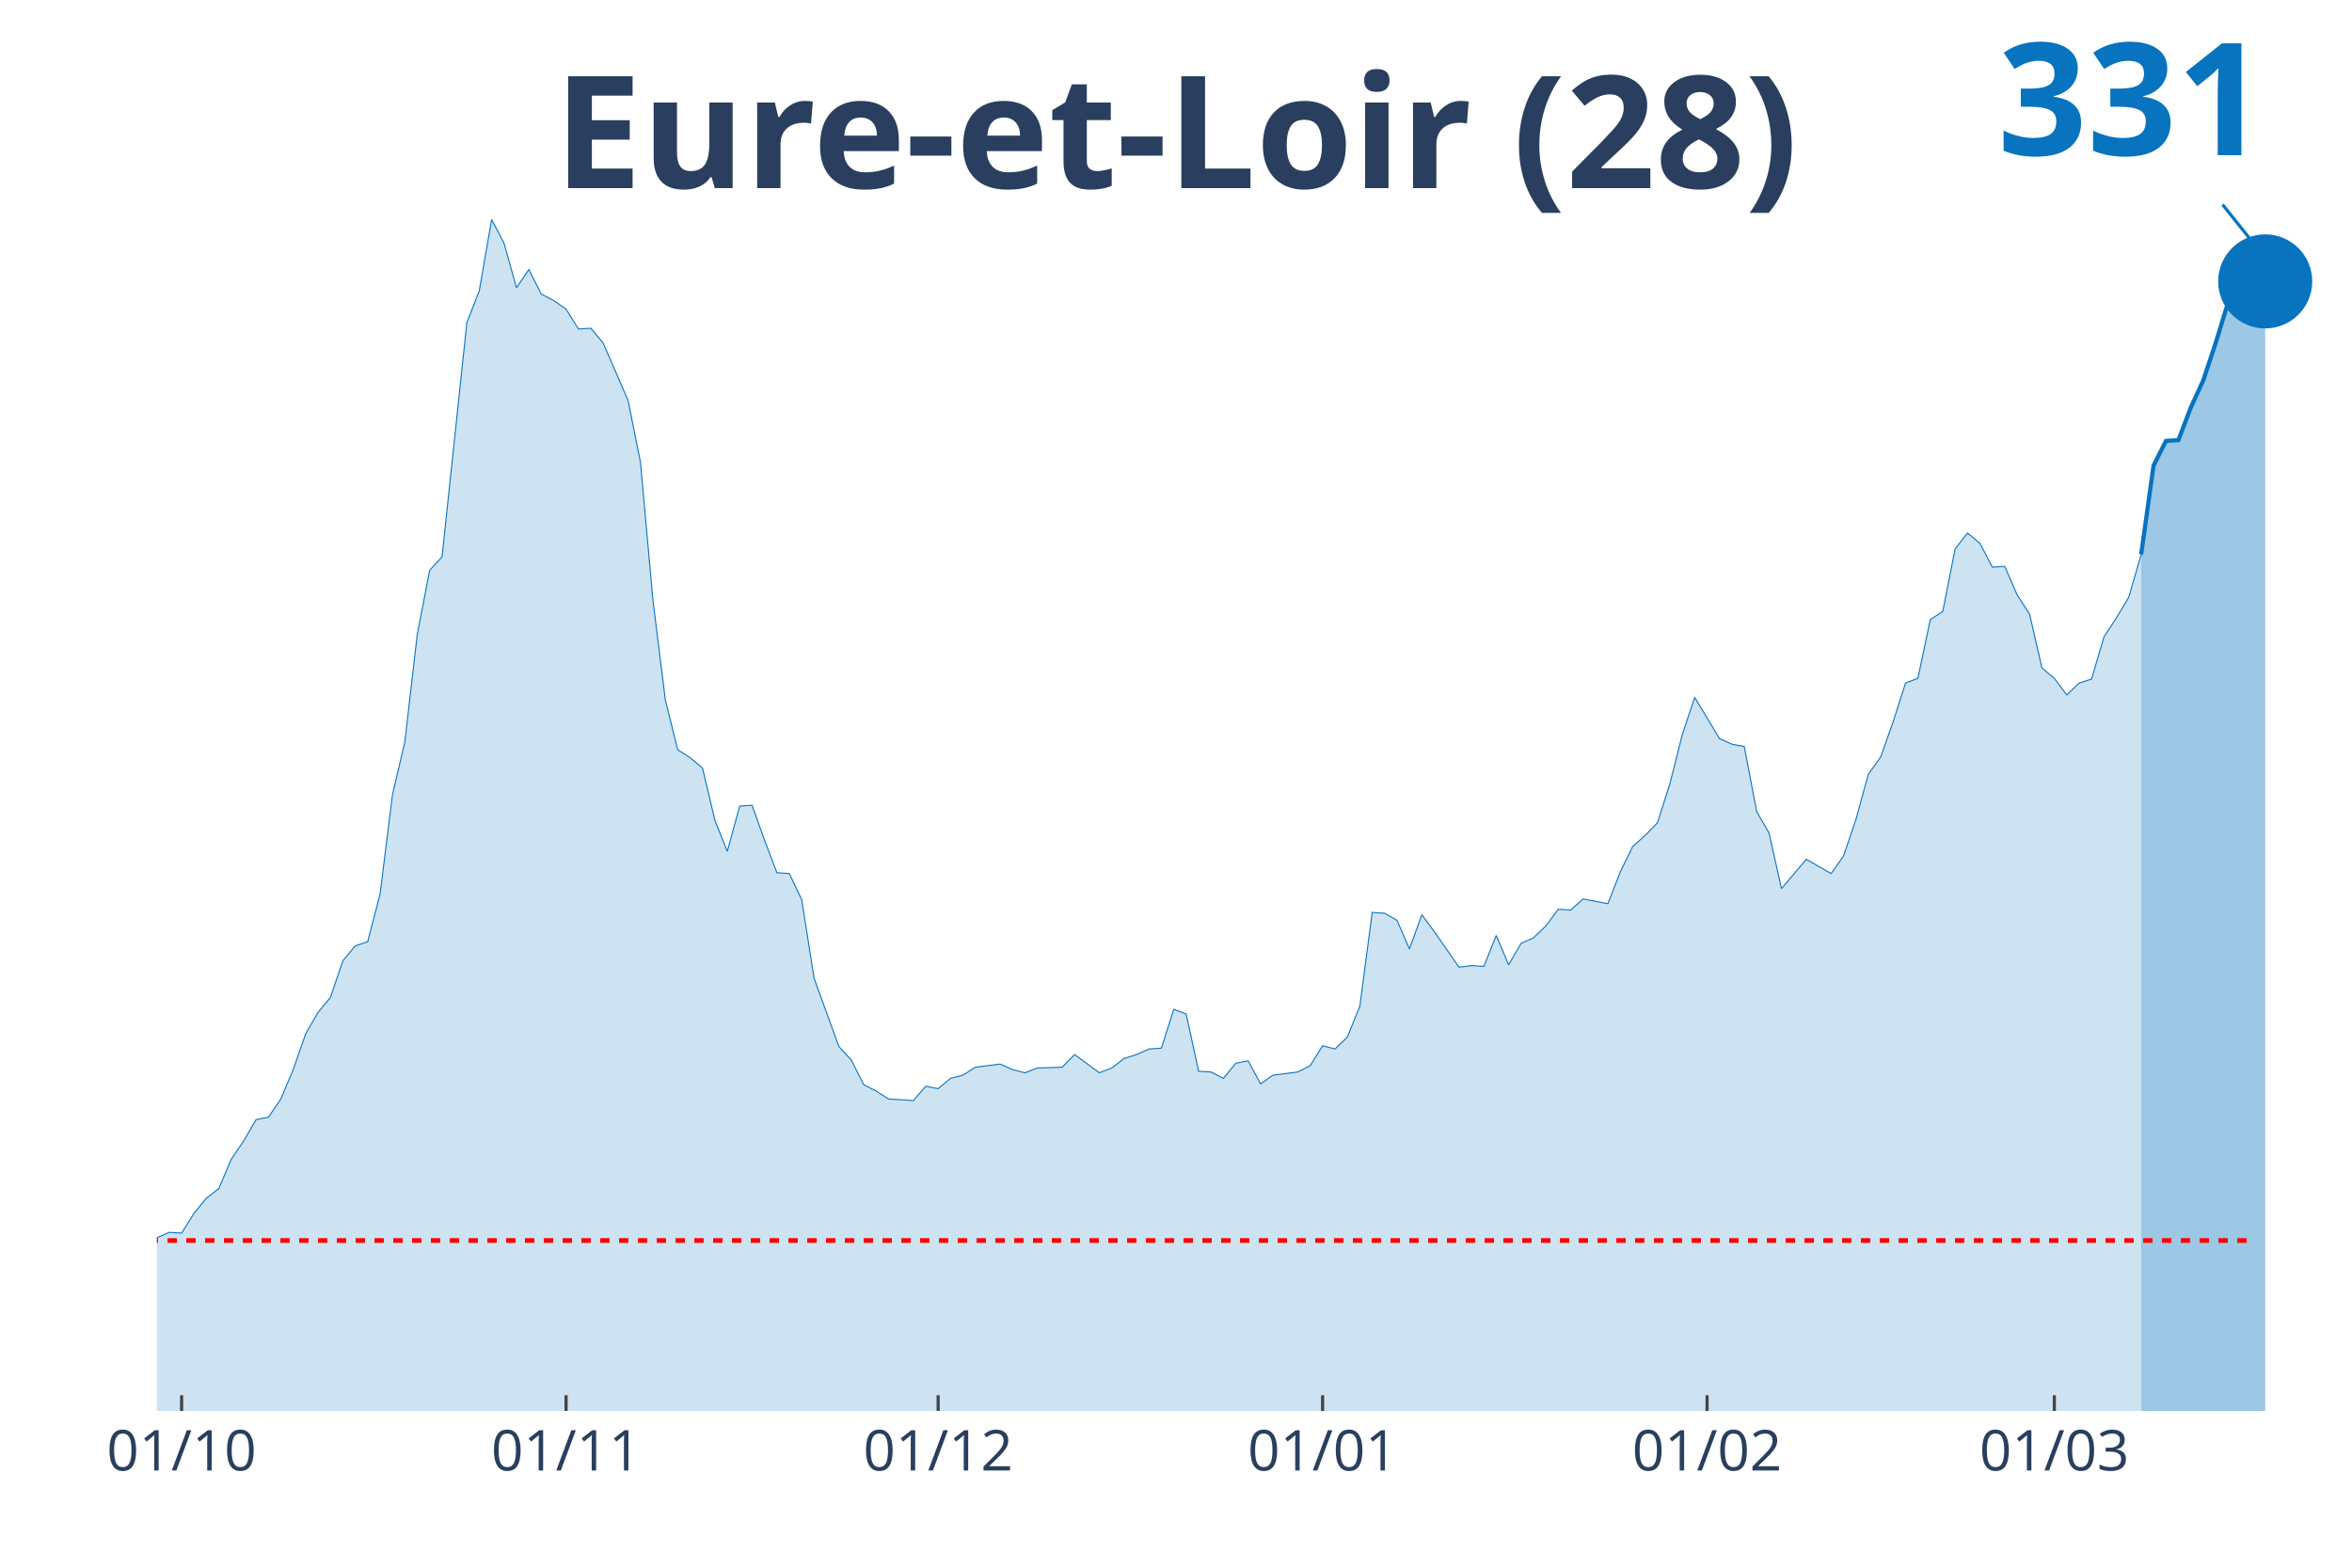
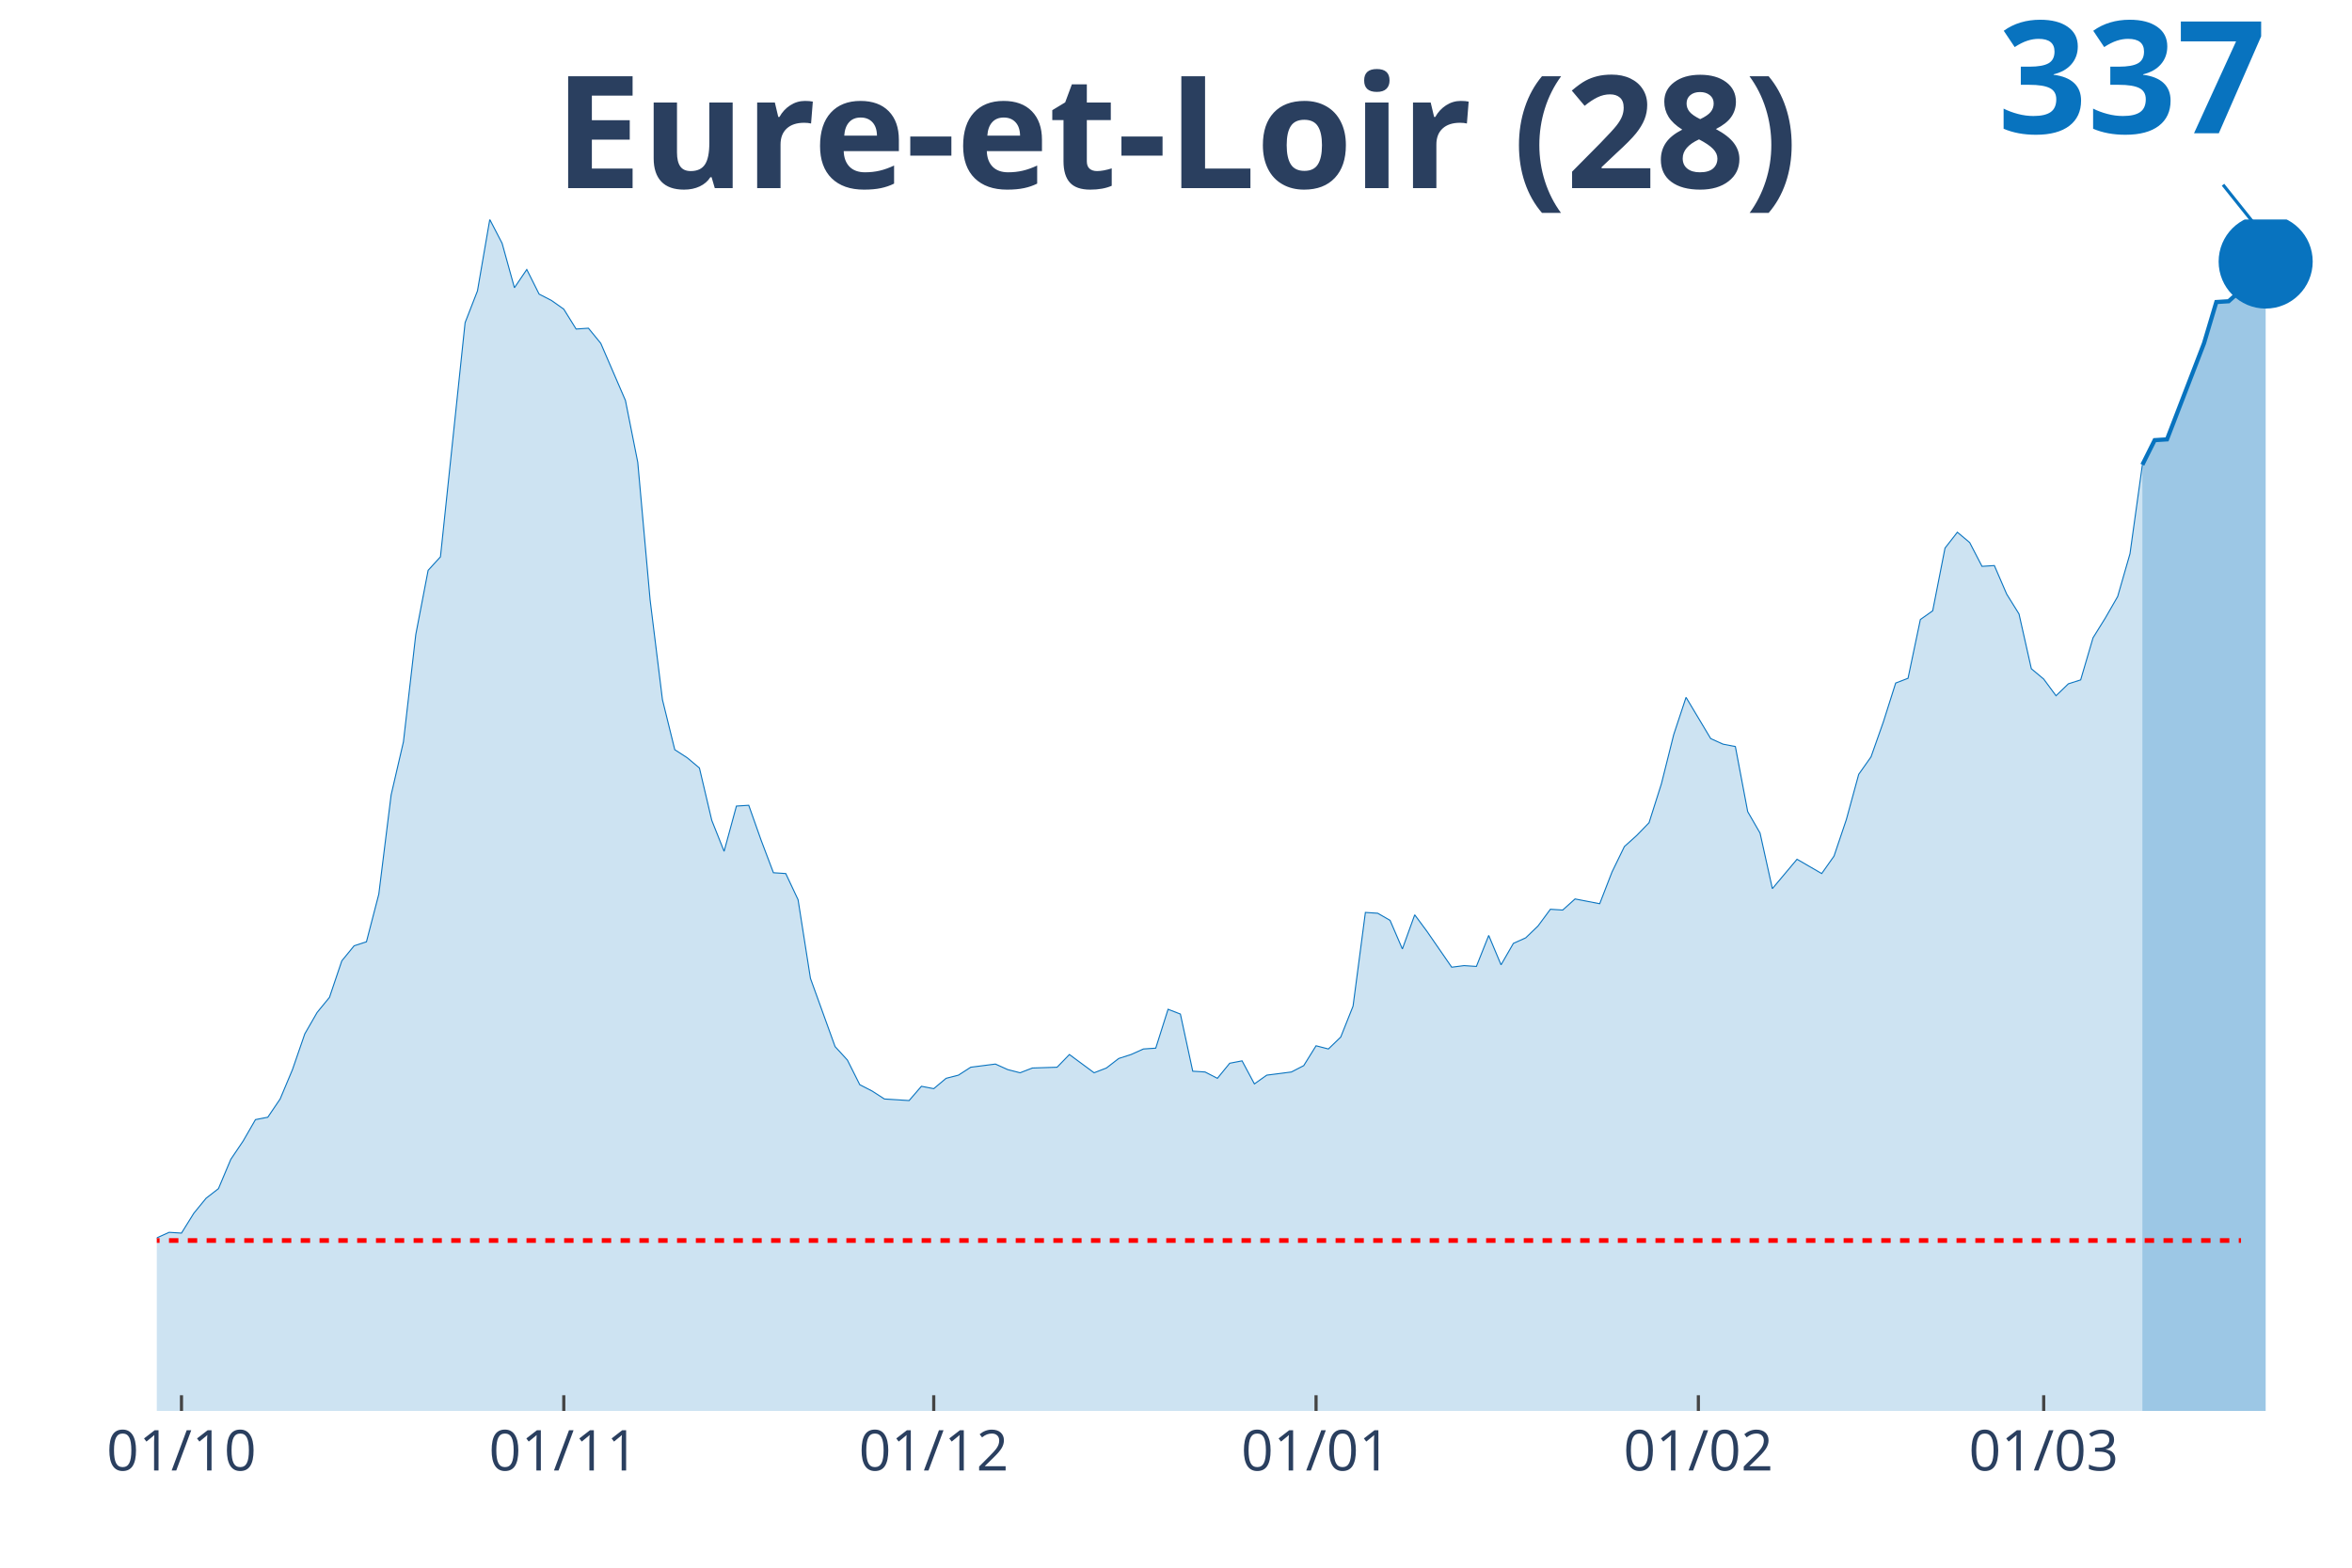
<svg xmlns="http://www.w3.org/2000/svg" class="main-svg" width="1125" height="750" style="" viewBox="0 0 750 500">
  <rect x="0" y="0" width="750" height="500" style="fill: rgb(0, 0, 0); fill-opacity: 0;" />
-   <defs id="defs-04794d">
+   <defs id="defs-d29895">
    <g class="clips">
-       <clipPath id="clip04794dxyplot" class="plotclip">
+       <clipPath id="clipd29895xyplot" class="plotclip">
        <rect width="700" height="380" />
      </clipPath>
-       <clipPath class="axesclip" id="clip04794dx">
+       <clipPath class="axesclip" id="clipd29895x">
        <rect x="50" y="0" width="700" height="500" />
      </clipPath>
-       <clipPath class="axesclip" id="clip04794dy">
+       <clipPath class="axesclip" id="clipd29895y">
        <rect x="0" y="70" width="750" height="380" />
      </clipPath>
-       <clipPath class="axesclip" id="clip04794dxy">
+       <clipPath class="axesclip" id="clipd29895xy">
        <rect x="50" y="70" width="700" height="380" />
      </clipPath>
    </g>
    <g class="gradients" />
  </defs>
  <g class="bglayer">
    <rect class="bg" x="50" y="70" width="700" height="380" style="fill: rgb(0, 0, 0); fill-opacity: 0; stroke-width: 0;" />
  </g>
  <g class="layer-below">
    <g class="imagelayer" />
    <g class="shapelayer" />
  </g>
  <g class="cartesianlayer">
    <g class="subplot xy">
      <g class="layer-subplot">
        <g class="shapelayer" />
        <g class="imagelayer" />
      </g>
      <g class="gridlayer">
        <g class="x">
-           <path class="xgrid crisp" transform="translate(57.91,0)" d="M0,70v380" style="stroke: rgb(255, 255, 255); stroke-opacity: 1; stroke-width: 1px;" />
-           <path class="xgrid crisp" transform="translate(180.51,0)" d="M0,70v380" style="stroke: rgb(255, 255, 255); stroke-opacity: 1; stroke-width: 1px;" />
-           <path class="xgrid crisp" transform="translate(299.15,0)" d="M0,70v380" style="stroke: rgb(255, 255, 255); stroke-opacity: 1; stroke-width: 1px;" />
-           <path class="xgrid crisp" transform="translate(421.75,0)" d="M0,70v380" style="stroke: rgb(255, 255, 255); stroke-opacity: 1; stroke-width: 1px;" />
-           <path class="xgrid crisp" transform="translate(544.35,0)" d="M0,70v380" style="stroke: rgb(255, 255, 255); stroke-opacity: 1; stroke-width: 1px;" />
-           <path class="xgrid crisp" transform="translate(655.08,0)" d="M0,70v380" style="stroke: rgb(255, 255, 255); stroke-opacity: 1; stroke-width: 1px;" />
+           <path class="xgrid crisp" transform="translate(57.87,0)" d="M0,70v380" style="stroke: rgb(255, 255, 255); stroke-opacity: 1; stroke-width: 1px;" />
+           <path class="xgrid crisp" transform="translate(179.78,0)" d="M0,70v380" style="stroke: rgb(255, 255, 255); stroke-opacity: 1; stroke-width: 1px;" />
+           <path class="xgrid crisp" transform="translate(297.75,0)" d="M0,70v380" style="stroke: rgb(255, 255, 255); stroke-opacity: 1; stroke-width: 1px;" />
+           <path class="xgrid crisp" transform="translate(419.66,0)" d="M0,70v380" style="stroke: rgb(255, 255, 255); stroke-opacity: 1; stroke-width: 1px;" />
+           <path class="xgrid crisp" transform="translate(541.57,0)" d="M0,70v380" style="stroke: rgb(255, 255, 255); stroke-opacity: 1; stroke-width: 1px;" />
+           <path class="xgrid crisp" transform="translate(651.69,0)" d="M0,70v380" style="stroke: rgb(255, 255, 255); stroke-opacity: 1; stroke-width: 1px;" />
        </g>
        <g class="y" />
      </g>
      <g class="zerolinelayer" />
      <path class="xlines-below" />
      <path class="ylines-below" />
      <g class="overlines-below" />
      <g class="xaxislayer-below" />
      <g class="yaxislayer-below" />
      <g class="overaxes-below" />
-       <g class="plot" transform="translate(50, 70)" clip-path="url('#clip04794dxyplot')">
+       <g class="plot" transform="translate(50, 70)" clip-path="url('#clipd29895xyplot')">
        <g class="scatterlayer mlayer">
-           <g class="trace scatter trace35656a" style="stroke-miterlimit: 2;">
+           <g class="trace scatter trace9946a2" style="stroke-miterlimit: 2;">
            <g class="fills">
              <g>
-                 <path class="js-fill" d="M632.77,380L-537.85,380L-537.85,372.15L-518.08,375.44L-514.12,376.2L-486.44,374.94L-482.49,374.18L-454.8,375.19L-450.85,374.43L-403.39,378.73L-399.44,378.73L-359.89,374.18L-355.93,373.92L-351.98,373.92L-348.02,369.11L-324.29,372.91L-320.34,377.72L-288.7,378.73L-284.75,376.96L-233.33,371.65L-229.38,369.62L-225.42,366.84L-221.47,368.1L-201.69,365.82L-197.74,361.52L-181.92,357.72L-177.97,354.68L-170.06,358.48L-166.1,355.19L-154.24,355.44L-150.28,354.94L-138.42,351.9L-134.46,351.9L-122.6,349.11L-118.64,346.84L-102.82,339.24L-98.87,333.42L-94.92,321.77L-90.96,321.27L-79.1,320.51L-75.14,320.51L-71.19,322.28L-67.23,331.9L-63.28,326.84L-59.32,325.82L-55.37,326.08L-51.41,324.81L-47.46,325.32L-43.5,323.29L-39.55,322.28L-35.59,324.3L-31.64,322.28L-27.68,322.53L-23.73,324.3L-19.77,323.8L-15.82,325.82L-11.86,323.54L-7.91,326.58L-3.95,330.89L0,324.81L3.95,323.04L7.91,323.29L11.86,316.96L15.82,312.15L19.77,309.11L23.73,299.75L27.68,293.92L31.64,287.09L35.59,286.33L39.55,280.51L43.5,271.14L47.46,259.75L51.41,252.91L55.37,248.1L59.32,236.46L63.28,231.65L67.23,230.38L71.19,215.19L75.14,183.54L79.1,166.58L83.05,132.41L87.01,111.9L90.96,107.59L98.87,32.91L102.82,22.78L106.78,0L110.73,7.59L114.69,21.77L118.64,15.95L122.6,23.8L126.55,25.82L130.51,28.61L134.46,34.94L138.42,34.68L142.37,39.49L150.28,57.72L154.24,77.47L158.19,121.27L162.15,153.16L166.1,169.11L170.06,171.65L174.01,174.94L177.97,191.65L181.92,201.52L185.88,187.09L189.83,186.84L193.79,197.97L197.74,208.35L201.69,208.61L205.65,216.96L209.6,242.03L217.51,263.8L221.47,268.1L225.42,275.95L229.38,277.97L233.33,280.51L237.29,280.76L241.24,281.01L245.2,276.46L249.15,277.22L253.11,273.92L257.06,272.91L261.02,270.38L268.93,269.37L272.88,271.14L276.84,272.15L280.79,270.63L288.7,270.38L292.66,266.33L300.56,272.15L304.52,270.63L308.47,267.59L312.43,266.33L316.38,264.56L320.34,264.3L324.29,251.9L328.25,253.42L332.2,271.65L336.16,271.9L340.11,273.92L344.07,269.11L348.02,268.35L351.98,275.7L355.93,272.91L359.89,272.41L363.84,271.9L367.8,269.87L371.75,263.54L375.71,264.56L379.66,260.76L383.62,250.89L387.57,221.01L391.53,221.27L395.48,223.54L399.44,232.66L403.39,221.77L407.34,227.09L415.25,238.48L419.21,237.97L423.16,238.23L427.12,228.35L431.07,237.72L435.03,230.89L438.98,229.11L442.94,225.32L446.89,220L450.85,220.25L454.8,216.71L458.76,217.47L462.71,218.23L466.67,208.1L470.62,200L474.58,196.46L478.53,192.41L482.49,180L486.44,164.3L490.4,152.41L498.31,165.57L502.26,167.34L506.21,168.1L510.17,188.86L514.12,195.7L518.08,213.42L525.99,204.05L529.94,206.33L533.9,208.61L537.85,203.04L541.81,191.39L545.76,176.96L549.72,171.39L553.67,160.25L557.63,147.85L561.58,146.33L565.54,127.59L569.49,125.06L573.45,105.06L577.4,100L581.36,103.29L585.31,110.89L589.27,110.63L593.22,119.75L597.18,125.82L601.13,143.04L605.08,146.33L609.04,151.65L612.99,147.85L616.95,146.58L620.9,133.16L624.86,127.09L628.81,120.51L632.77,106.84" style="fill: rgb(8, 115, 191); fill-opacity: 0.2; stroke-width: 0;" />
+                 <path class="js-fill" d="M633.15,380L-534.83,380L-534.83,372.15L-515.17,375.44L-511.24,376.2L-483.71,374.94L-479.78,374.18L-452.25,375.19L-448.31,374.43L-401.12,378.73L-397.19,378.73L-357.87,374.18L-353.93,373.92L-350,373.92L-346.07,369.11L-322.47,372.91L-318.54,377.72L-287.08,378.73L-283.15,376.96L-232.02,371.65L-228.09,369.62L-224.16,366.84L-220.22,368.1L-200.56,365.82L-196.63,361.52L-180.9,357.72L-176.97,354.68L-169.1,358.48L-165.17,355.19L-153.37,355.44L-149.44,354.94L-137.64,351.9L-133.71,351.9L-121.91,349.11L-117.98,346.84L-102.25,339.24L-98.31,333.42L-94.38,321.77L-90.45,321.27L-78.65,320.51L-74.72,320.51L-70.79,322.28L-66.85,331.9L-62.92,326.84L-58.99,325.82L-55.06,326.08L-51.12,324.81L-47.19,325.32L-43.26,323.29L-39.33,322.28L-35.39,324.3L-31.46,322.28L-27.53,322.53L-23.6,324.3L-19.66,323.8L-15.73,325.82L-11.8,323.54L-7.87,326.58L-3.93,330.89L0,324.81L3.93,323.04L7.87,323.29L11.8,316.96L15.73,312.15L19.66,309.11L23.6,299.75L27.53,293.92L31.46,287.09L35.39,286.33L39.33,280.51L43.26,271.14L47.19,259.75L51.12,252.91L55.06,248.1L58.99,236.46L62.92,231.65L66.85,230.38L70.79,215.19L74.72,183.54L78.65,166.58L82.58,132.41L86.52,111.9L90.45,107.59L98.31,32.91L102.25,22.78L106.18,0L110.11,7.59L114.04,21.77L117.98,15.95L121.91,23.8L125.84,25.82L129.78,28.61L133.71,34.94L137.64,34.68L141.57,39.49L149.44,57.72L153.37,77.47L157.3,121.27L161.24,153.16L165.17,169.11L169.1,171.65L173.03,174.94L176.97,191.65L180.9,201.52L184.83,187.09L188.76,186.84L192.7,197.97L196.63,208.35L200.56,208.61L204.49,216.96L208.43,242.03L216.29,263.8L220.22,268.1L224.16,275.95L228.09,277.97L232.02,280.51L235.96,280.76L239.89,281.01L243.82,276.46L247.75,277.22L251.69,273.92L255.62,272.91L259.55,270.38L267.42,269.37L271.35,271.14L275.28,272.15L279.21,270.63L287.08,270.38L291.01,266.33L298.88,272.15L302.81,270.63L306.74,267.59L310.67,266.33L314.61,264.56L318.54,264.3L322.47,251.9L326.4,253.42L330.34,271.65L334.27,271.9L338.2,273.92L342.13,269.11L346.07,268.35L350,275.7L353.93,272.91L357.87,272.41L361.8,271.9L365.73,269.87L369.66,263.54L373.6,264.56L377.53,260.76L381.46,250.89L385.39,221.01L389.33,221.27L393.26,223.54L397.19,232.66L401.12,221.77L405.06,227.09L412.92,238.48L416.85,237.97L420.79,238.23L424.72,228.35L428.65,237.72L432.58,230.89L436.52,229.11L440.45,225.32L444.38,220L448.31,220.25L452.25,216.71L456.18,217.47L460.11,218.23L464.04,208.1L467.98,200L471.91,196.46L475.84,192.41L479.78,180L483.71,164.3L487.64,152.41L495.51,165.57L499.44,167.34L503.37,168.1L507.3,188.86L511.24,195.7L515.17,213.42L523.03,204.05L526.97,206.33L530.9,208.61L534.83,203.04L538.76,191.39L542.7,176.96L546.63,171.39L550.56,160.25L554.49,147.85L558.43,146.33L562.36,127.59L566.29,124.81L570.22,104.81L574.16,99.75L578.09,103.04L582.02,110.63L585.96,110.38L589.89,119.49L593.82,125.82L597.75,143.29L601.69,146.58L605.62,151.9L609.55,148.1L613.48,146.84L617.42,133.42L621.35,127.09L625.28,120.25L629.21,106.58L633.15,78.23" style="fill: rgb(8, 115, 191); fill-opacity: 0.2; stroke-width: 0;" />
              </g>
            </g>
            <g class="errorbars" />
            <g class="lines">
-               <path class="js-line" d="M-537.85,372.15L-518.08,375.44L-514.12,376.2L-486.44,374.94L-482.49,374.18L-454.8,375.19L-450.85,374.43L-403.39,378.73L-399.44,378.73L-359.89,374.18L-355.93,373.92L-351.98,373.92L-348.02,369.11L-324.29,372.91L-320.34,377.72L-288.7,378.73L-284.75,376.96L-233.33,371.65L-229.38,369.62L-225.42,366.84L-221.47,368.1L-201.69,365.82L-197.74,361.52L-181.92,357.72L-177.97,354.68L-170.06,358.48L-166.1,355.19L-154.24,355.44L-150.28,354.94L-138.42,351.9L-134.46,351.9L-122.6,349.11L-118.64,346.84L-102.82,339.24L-98.87,333.42L-94.92,321.77L-90.96,321.27L-79.1,320.51L-75.14,320.51L-71.19,322.28L-67.23,331.9L-63.28,326.84L-59.32,325.82L-55.37,326.08L-51.41,324.81L-47.46,325.32L-43.5,323.29L-39.55,322.28L-35.59,324.3L-31.64,322.28L-27.68,322.53L-23.73,324.3L-19.77,323.8L-15.82,325.82L-11.86,323.54L-7.91,326.58L-3.95,330.89L0,324.81L3.95,323.04L7.91,323.29L11.86,316.96L15.82,312.15L19.77,309.11L23.73,299.75L27.68,293.92L31.64,287.09L35.59,286.33L39.55,280.51L43.5,271.14L47.46,259.75L51.41,252.91L55.37,248.1L59.32,236.46L63.28,231.65L67.23,230.38L71.19,215.19L75.14,183.54L79.1,166.58L83.05,132.41L87.01,111.9L90.96,107.59L98.87,32.91L102.82,22.78L106.78,0L110.73,7.59L114.69,21.77L118.64,15.95L122.6,23.8L126.55,25.82L130.51,28.61L134.46,34.94L138.42,34.68L142.37,39.49L150.28,57.72L154.24,77.47L158.19,121.27L162.15,153.16L166.1,169.11L170.06,171.65L174.01,174.94L177.97,191.65L181.92,201.52L185.88,187.09L189.83,186.84L193.79,197.97L197.74,208.35L201.69,208.61L205.65,216.96L209.6,242.03L217.51,263.8L221.47,268.1L225.42,275.95L229.38,277.97L233.33,280.51L237.29,280.76L241.24,281.01L245.2,276.46L249.15,277.22L253.11,273.92L257.06,272.91L261.02,270.38L268.93,269.37L272.88,271.14L276.84,272.15L280.79,270.63L288.7,270.38L292.66,266.33L300.56,272.15L304.52,270.63L308.47,267.59L312.43,266.33L316.38,264.56L320.34,264.3L324.29,251.9L328.25,253.42L332.2,271.65L336.16,271.9L340.11,273.92L344.07,269.11L348.02,268.35L351.98,275.7L355.93,272.91L359.89,272.41L363.84,271.9L367.8,269.87L371.75,263.54L375.71,264.56L379.66,260.76L383.62,250.89L387.57,221.01L391.53,221.27L395.48,223.54L399.44,232.66L403.39,221.77L407.34,227.09L415.25,238.48L419.21,237.97L423.16,238.23L427.12,228.35L431.07,237.72L435.03,230.89L438.98,229.11L442.94,225.32L446.89,220L450.85,220.25L454.8,216.71L458.76,217.47L462.71,218.23L466.67,208.1L470.62,200L474.58,196.46L478.53,192.41L482.49,180L486.44,164.3L490.4,152.41L498.31,165.57L502.26,167.34L506.21,168.1L510.17,188.86L514.12,195.7L518.08,213.42L525.99,204.05L529.94,206.33L533.9,208.61L537.85,203.04L541.81,191.39L545.76,176.96L549.72,171.39L553.67,160.25L557.63,147.85L561.58,146.33L565.54,127.59L569.49,125.06L573.45,105.06L577.4,100L581.36,103.29L585.31,110.89L589.27,110.63L593.22,119.75L597.18,125.82L601.13,143.04L605.08,146.33L609.04,151.65L612.99,147.85L616.95,146.58L620.9,133.16L624.86,127.09L628.81,120.51L632.77,106.84" style="vector-effect: non-scaling-stroke; fill: none; stroke: rgb(8, 115, 191); stroke-opacity: 1; stroke-width: 0.5px; opacity: 1;" />
+               <path class="js-line" d="M-534.83,372.15L-515.17,375.44L-511.24,376.2L-483.71,374.94L-479.78,374.18L-452.25,375.19L-448.31,374.43L-401.12,378.73L-397.19,378.73L-357.87,374.18L-353.93,373.92L-350,373.92L-346.07,369.11L-322.47,372.91L-318.54,377.72L-287.08,378.73L-283.15,376.96L-232.02,371.65L-228.09,369.62L-224.16,366.84L-220.22,368.1L-200.56,365.82L-196.63,361.52L-180.9,357.72L-176.97,354.68L-169.1,358.48L-165.17,355.19L-153.37,355.44L-149.44,354.94L-137.64,351.9L-133.71,351.9L-121.91,349.11L-117.98,346.84L-102.25,339.24L-98.31,333.42L-94.38,321.77L-90.45,321.27L-78.65,320.51L-74.72,320.51L-70.79,322.28L-66.85,331.9L-62.92,326.84L-58.99,325.82L-55.06,326.08L-51.12,324.81L-47.19,325.32L-43.26,323.29L-39.33,322.28L-35.39,324.3L-31.46,322.28L-27.53,322.53L-23.6,324.3L-19.66,323.8L-15.73,325.82L-11.8,323.54L-7.87,326.58L-3.93,330.89L0,324.81L3.93,323.04L7.87,323.29L11.8,316.96L15.73,312.15L19.66,309.11L23.6,299.75L27.53,293.92L31.46,287.09L35.39,286.33L39.33,280.51L43.26,271.14L47.19,259.75L51.12,252.91L55.06,248.1L58.99,236.46L62.92,231.65L66.85,230.38L70.79,215.19L74.72,183.54L78.65,166.58L82.58,132.41L86.52,111.9L90.45,107.59L98.31,32.91L102.25,22.78L106.18,0L110.11,7.59L114.04,21.77L117.98,15.95L121.91,23.8L125.84,25.82L129.78,28.61L133.71,34.94L137.64,34.68L141.57,39.49L149.44,57.72L153.37,77.47L157.3,121.27L161.24,153.16L165.17,169.11L169.1,171.65L173.03,174.94L176.97,191.65L180.9,201.52L184.83,187.09L188.76,186.84L192.7,197.97L196.63,208.35L200.56,208.61L204.49,216.96L208.43,242.03L216.29,263.8L220.22,268.1L224.16,275.95L228.09,277.97L232.02,280.51L235.96,280.76L239.89,281.01L243.82,276.46L247.75,277.22L251.69,273.92L255.62,272.91L259.55,270.38L267.42,269.37L271.35,271.14L275.28,272.15L279.21,270.63L287.08,270.38L291.01,266.33L298.88,272.15L302.81,270.63L306.74,267.59L310.67,266.33L314.61,264.56L318.54,264.3L322.47,251.9L326.4,253.42L330.34,271.65L334.27,271.9L338.2,273.92L342.13,269.11L346.07,268.35L350,275.7L353.93,272.91L357.87,272.41L361.8,271.9L365.73,269.87L369.66,263.54L373.6,264.56L377.53,260.76L381.46,250.89L385.39,221.01L389.33,221.27L393.26,223.54L397.19,232.66L401.12,221.77L405.06,227.09L412.92,238.48L416.85,237.97L420.79,238.23L424.72,228.35L428.65,237.72L432.58,230.89L436.52,229.11L440.45,225.32L444.38,220L448.31,220.25L452.25,216.71L456.18,217.47L460.11,218.23L464.04,208.1L467.98,200L471.91,196.46L475.84,192.41L479.78,180L483.71,164.3L487.64,152.41L495.51,165.57L499.44,167.34L503.37,168.1L507.3,188.86L511.24,195.7L515.17,213.42L523.03,204.05L526.97,206.33L530.9,208.61L534.83,203.04L538.76,191.39L542.7,176.96L546.63,171.39L550.56,160.25L554.49,147.85L558.43,146.33L562.36,127.59L566.29,124.81L570.22,104.81L574.16,99.75L578.09,103.04L582.02,110.63L585.96,110.38L589.89,119.49L593.82,125.82L597.75,143.29L601.69,146.58L605.62,151.9L609.55,148.1L613.48,146.84L617.42,133.42L621.35,127.09L625.28,120.25L629.21,106.58L633.15,78.23" style="vector-effect: non-scaling-stroke; fill: none; stroke: rgb(8, 115, 191); stroke-opacity: 1; stroke-width: 0.5px; opacity: 1;" />
            </g>
            <g class="points" />
            <g class="text" />
          </g>
-           <g class="trace scatter tracec97277" style="stroke-miterlimit: 2;">
+           <g class="trace scatter trace7ddb2d" style="stroke-miterlimit: 2;">
            <g class="fills">
              <g>
-                 <path class="js-fill" d="M672.32,380L632.77,380L632.77,106.84L636.72,78.48L640.68,70.63L644.63,70.38L648.59,60L652.54,51.39L656.5,39.49L660.45,26.58L664.41,26.84L672.32,19.75" style="fill: rgb(8, 115, 191); fill-opacity: 0.4; stroke-width: 0;" />
+                 <path class="js-fill" d="M672.47,380L633.15,380L633.15,78.23L637.08,70.38L641.01,70.13L652.81,39.49L656.74,26.33L660.67,26.08L664.61,22.53L668.54,18.73L672.47,13.42" style="fill: rgb(8, 115, 191); fill-opacity: 0.4; stroke-width: 0;" />
              </g>
            </g>
            <g class="errorbars" />
            <g class="lines">
-               <path class="js-line" d="M632.77,106.84L636.72,78.48L640.68,70.63L644.63,70.38L648.59,60L652.54,51.39L656.5,39.49L660.45,26.58L664.41,26.84L672.32,19.75" style="vector-effect: non-scaling-stroke; fill: none; stroke: rgb(8, 115, 191); stroke-opacity: 1; stroke-width: 2px; opacity: 1;" />
+               <path class="js-line" d="M633.15,78.23L637.08,70.38L641.01,70.13L652.81,39.49L656.74,26.33L660.67,26.08L664.61,22.53L668.54,18.73L672.47,13.42" style="vector-effect: non-scaling-stroke; fill: none; stroke: rgb(8, 115, 191); stroke-opacity: 1; stroke-width: 2px; opacity: 1;" />
            </g>
            <g class="points" />
            <g class="text" />
          </g>
-           <g class="trace scatter tracee78b8b" style="stroke-miterlimit: 2; opacity: 1;">
+           <g class="trace scatter trace1391bd" style="stroke-miterlimit: 2; opacity: 1;">
            <g class="fills" />
            <g class="errorbars" />
            <g class="lines" />
            <g class="points">
-               <path class="point" transform="translate(672.32,19.75)" d="M15,0A15,15 0 1,1 0,-15A15,15 0 0,1 15,0Z" style="opacity: 1; stroke-width: 0px; fill: rgb(8, 115, 191); fill-opacity: 1;" />
+               <path class="point" transform="translate(672.47,13.42)" d="M15,0A15,15 0 1,1 0,-15A15,15 0 0,1 15,0Z" style="opacity: 1; stroke-width: 0px; fill: rgb(8, 115, 191); fill-opacity: 1;" />
            </g>
            <g class="text" />
          </g>
        </g>
      </g>
      <g class="overplot" />
      <path class="xlines-above crisp" style="fill: none; stroke-width: 1px; stroke: rgb(0, 0, 0); stroke-opacity: 0;" d="" />
      <path class="ylines-above crisp" style="fill: none;" d="M0,0" />
      <g class="overlines-above" />
      <g class="xaxislayer-above">
-         <path class="xtick ticks crisp" d="M0,450v-5" transform="translate(57.91,0)" style="stroke: rgb(68, 68, 68); stroke-opacity: 1; stroke-width: 1px;" />
-         <path class="xtick ticks crisp" d="M0,450v-5" transform="translate(180.51,0)" style="stroke: rgb(68, 68, 68); stroke-opacity: 1; stroke-width: 1px;" />
-         <path class="xtick ticks crisp" d="M0,450v-5" transform="translate(299.15,0)" style="stroke: rgb(68, 68, 68); stroke-opacity: 1; stroke-width: 1px;" />
-         <path class="xtick ticks crisp" d="M0,450v-5" transform="translate(421.75,0)" style="stroke: rgb(68, 68, 68); stroke-opacity: 1; stroke-width: 1px;" />
-         <path class="xtick ticks crisp" d="M0,450v-5" transform="translate(544.35,0)" style="stroke: rgb(68, 68, 68); stroke-opacity: 1; stroke-width: 1px;" />
-         <path class="xtick ticks crisp" d="M0,450v-5" transform="translate(655.08,0)" style="stroke: rgb(68, 68, 68); stroke-opacity: 1; stroke-width: 1px;" />
+         <path class="xtick ticks crisp" d="M0,450v-5" transform="translate(57.87,0)" style="stroke: rgb(68, 68, 68); stroke-opacity: 1; stroke-width: 1px;" />
+         <path class="xtick ticks crisp" d="M0,450v-5" transform="translate(179.78,0)" style="stroke: rgb(68, 68, 68); stroke-opacity: 1; stroke-width: 1px;" />
+         <path class="xtick ticks crisp" d="M0,450v-5" transform="translate(297.75,0)" style="stroke: rgb(68, 68, 68); stroke-opacity: 1; stroke-width: 1px;" />
+         <path class="xtick ticks crisp" d="M0,450v-5" transform="translate(419.66,0)" style="stroke: rgb(68, 68, 68); stroke-opacity: 1; stroke-width: 1px;" />
+         <path class="xtick ticks crisp" d="M0,450v-5" transform="translate(541.57,0)" style="stroke: rgb(68, 68, 68); stroke-opacity: 1; stroke-width: 1px;" />
+         <path class="xtick ticks crisp" d="M0,450v-5" transform="translate(651.69,0)" style="stroke: rgb(68, 68, 68); stroke-opacity: 1; stroke-width: 1px;" />
        <g class="xtick">
-           <text text-anchor="middle" x="0" y="469" transform="translate(57.91,0)" style="font-family: 'Open Sans', verdana, arial, sans-serif; font-size: 18px; fill: rgb(42, 63, 95); fill-opacity: 1; white-space: pre;">01/10</text>
+           <text text-anchor="middle" x="0" y="469" transform="translate(57.87,0)" style="font-family: 'Open Sans', verdana, arial, sans-serif; font-size: 18px; fill: rgb(42, 63, 95); fill-opacity: 1; white-space: pre;">01/10</text>
        </g>
        <g class="xtick">
-           <text text-anchor="middle" x="0" y="469" transform="translate(180.51,0)" style="font-family: 'Open Sans', verdana, arial, sans-serif; font-size: 18px; fill: rgb(42, 63, 95); fill-opacity: 1; white-space: pre;">01/11</text>
+           <text text-anchor="middle" x="0" y="469" transform="translate(179.78,0)" style="font-family: 'Open Sans', verdana, arial, sans-serif; font-size: 18px; fill: rgb(42, 63, 95); fill-opacity: 1; white-space: pre;">01/11</text>
        </g>
        <g class="xtick">
-           <text text-anchor="middle" x="0" y="469" transform="translate(299.15,0)" style="font-family: 'Open Sans', verdana, arial, sans-serif; font-size: 18px; fill: rgb(42, 63, 95); fill-opacity: 1; white-space: pre;">01/12</text>
+           <text text-anchor="middle" x="0" y="469" transform="translate(297.75,0)" style="font-family: 'Open Sans', verdana, arial, sans-serif; font-size: 18px; fill: rgb(42, 63, 95); fill-opacity: 1; white-space: pre;">01/12</text>
        </g>
        <g class="xtick">
-           <text text-anchor="middle" x="0" y="469" transform="translate(421.75,0)" style="font-family: 'Open Sans', verdana, arial, sans-serif; font-size: 18px; fill: rgb(42, 63, 95); fill-opacity: 1; white-space: pre;">01/01</text>
+           <text text-anchor="middle" x="0" y="469" transform="translate(419.66,0)" style="font-family: 'Open Sans', verdana, arial, sans-serif; font-size: 18px; fill: rgb(42, 63, 95); fill-opacity: 1; white-space: pre;">01/01</text>
        </g>
        <g class="xtick">
-           <text text-anchor="middle" x="0" y="469" transform="translate(544.35,0)" style="font-family: 'Open Sans', verdana, arial, sans-serif; font-size: 18px; fill: rgb(42, 63, 95); fill-opacity: 1; white-space: pre;">01/02</text>
+           <text text-anchor="middle" x="0" y="469" transform="translate(541.57,0)" style="font-family: 'Open Sans', verdana, arial, sans-serif; font-size: 18px; fill: rgb(42, 63, 95); fill-opacity: 1; white-space: pre;">01/02</text>
        </g>
        <g class="xtick">
-           <text text-anchor="middle" x="0" y="469" transform="translate(655.08,0)" style="font-family: 'Open Sans', verdana, arial, sans-serif; font-size: 18px; fill: rgb(42, 63, 95); fill-opacity: 1; white-space: pre;">01/03</text>
+           <text text-anchor="middle" x="0" y="469" transform="translate(651.69,0)" style="font-family: 'Open Sans', verdana, arial, sans-serif; font-size: 18px; fill: rgb(42, 63, 95); fill-opacity: 1; white-space: pre;">01/03</text>
        </g>
      </g>
      <g class="yaxislayer-above" />
      <g class="overaxes-above" />
    </g>
  </g>
  <g class="polarlayer" />
  <g class="ternarylayer" />
  <g class="geolayer" />
  <g class="funnelarealayer" />
  <g class="pielayer" />
  <g class="treemaplayer" />
  <g class="sunburstlayer" />
  <g class="glimages" />
-   <defs id="topdefs-04794d">
+   <defs id="topdefs-d29895">
    <g class="clips" />
  </defs>
  <g class="layer-above">
    <g class="imagelayer" />
    <g class="shapelayer">
-       <path data-index="0" fill-rule="evenodd" d="M-2172.6,395.64L718.36,395.64" clip-path="url('#clip04794dxy')" style="opacity: 1; stroke: rgb(255, 0, 0); stroke-opacity: 1; fill: rgb(0, 0, 0); fill-opacity: 0; stroke-dasharray: 3px, 3px; stroke-width: 1.5px;" />
+       <path data-index="0" fill-rule="evenodd" d="M-2160.11,395.64L714.61,395.64" clip-path="url('#clipd29895xy')" style="opacity: 1; stroke: rgb(255, 0, 0); stroke-opacity: 1; fill: rgb(0, 0, 0); fill-opacity: 0; stroke-dasharray: 3px, 3px; stroke-width: 1.5px;" />
    </g>
  </g>
  <g class="infolayer">
    <g class="g-gtitle">
      <text class="gtitle" x="375" y="25" text-anchor="middle" dy="0.7em" style="font-family: 'Open Sans', verdana, arial, sans-serif; font-size: 50px; fill: rgb(42, 63, 95); opacity: 1; font-weight: normal; white-space: pre;">
        <tspan style="font-weight:bold">Eure-et-Loir (28)</tspan>
      </text>
    </g>
    <g class="g-xtitle" />
    <g class="annotation" data-index="0" style="opacity: 1;">
-       <g class="annotation-text-g" transform="rotate(0,680.32,29.75)">
-         <g class="cursor-pointer" transform="translate(622, -6)">
+       <g class="annotation-text-g" transform="rotate(0,680.47,23.42)">
+         <g class="cursor-pointer" transform="translate(622, -13)">
          <rect class="bg" x="0.5" y="0.5" width="115" height="71" style="stroke-width: 1px; stroke: rgb(0, 0, 0); stroke-opacity: 0; fill: rgb(255, 255, 255); fill-opacity: 0.6;" />
          <text class="annotation-text" text-anchor="middle" x="57.812" y="55.5" style="font-family: 'Open Sans', verdana, arial, sans-serif; font-size: 50px; fill: rgb(8, 115, 191); fill-opacity: 1; white-space: pre;">
-             <tspan style="font-weight:bold">331 </tspan>
+             <tspan style="font-weight:bold">337 </tspan>
          </text>
        </g>
      </g>
      <g class="annotation-arrow-g" style="opacity: 1;">
-         <path d="M708.72,65.25L720.32,79.75" style="stroke-width: 1px; stroke: rgb(8, 115, 191); stroke-opacity: 1; stroke-dasharray: 0px, 0px, 18.569px, 18.569px;" />
+         <path d="M708.87,58.92L720.47,73.42" style="stroke-width: 1px; stroke: rgb(8, 115, 191); stroke-opacity: 1; stroke-dasharray: 0px, 0px, 18.569px, 18.569px;" />
      </g>
    </g>
  </g>
</svg>
